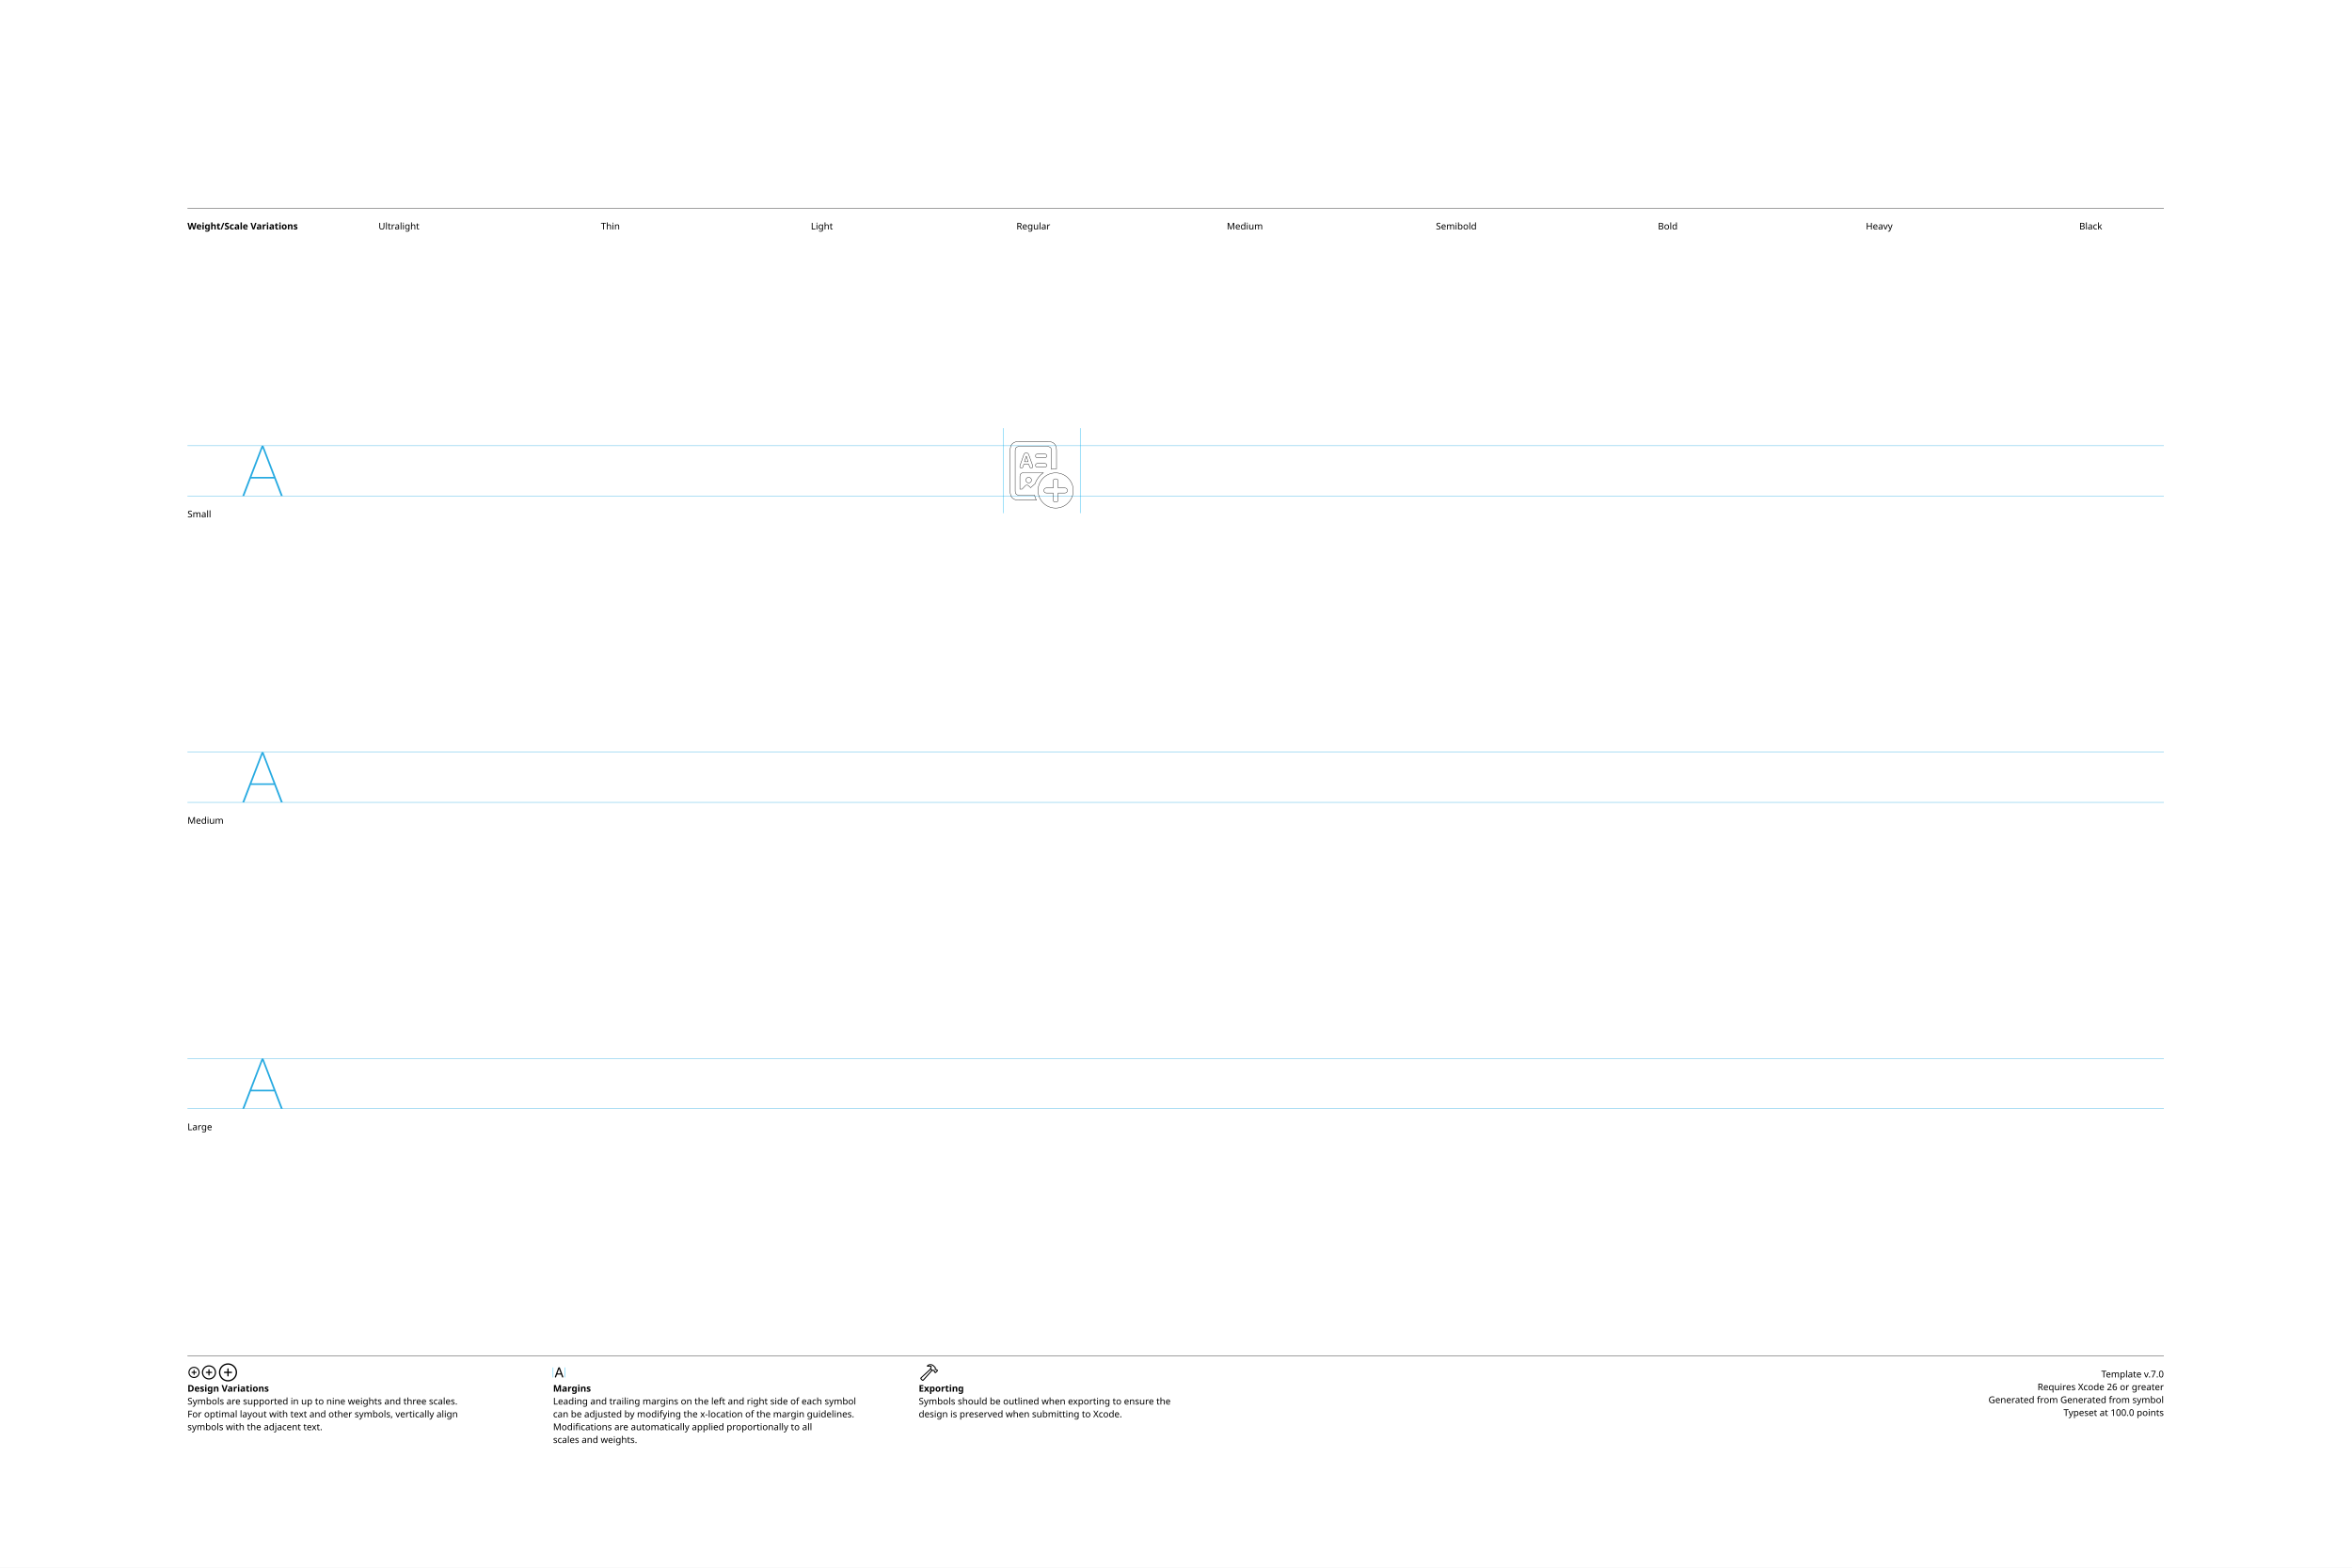
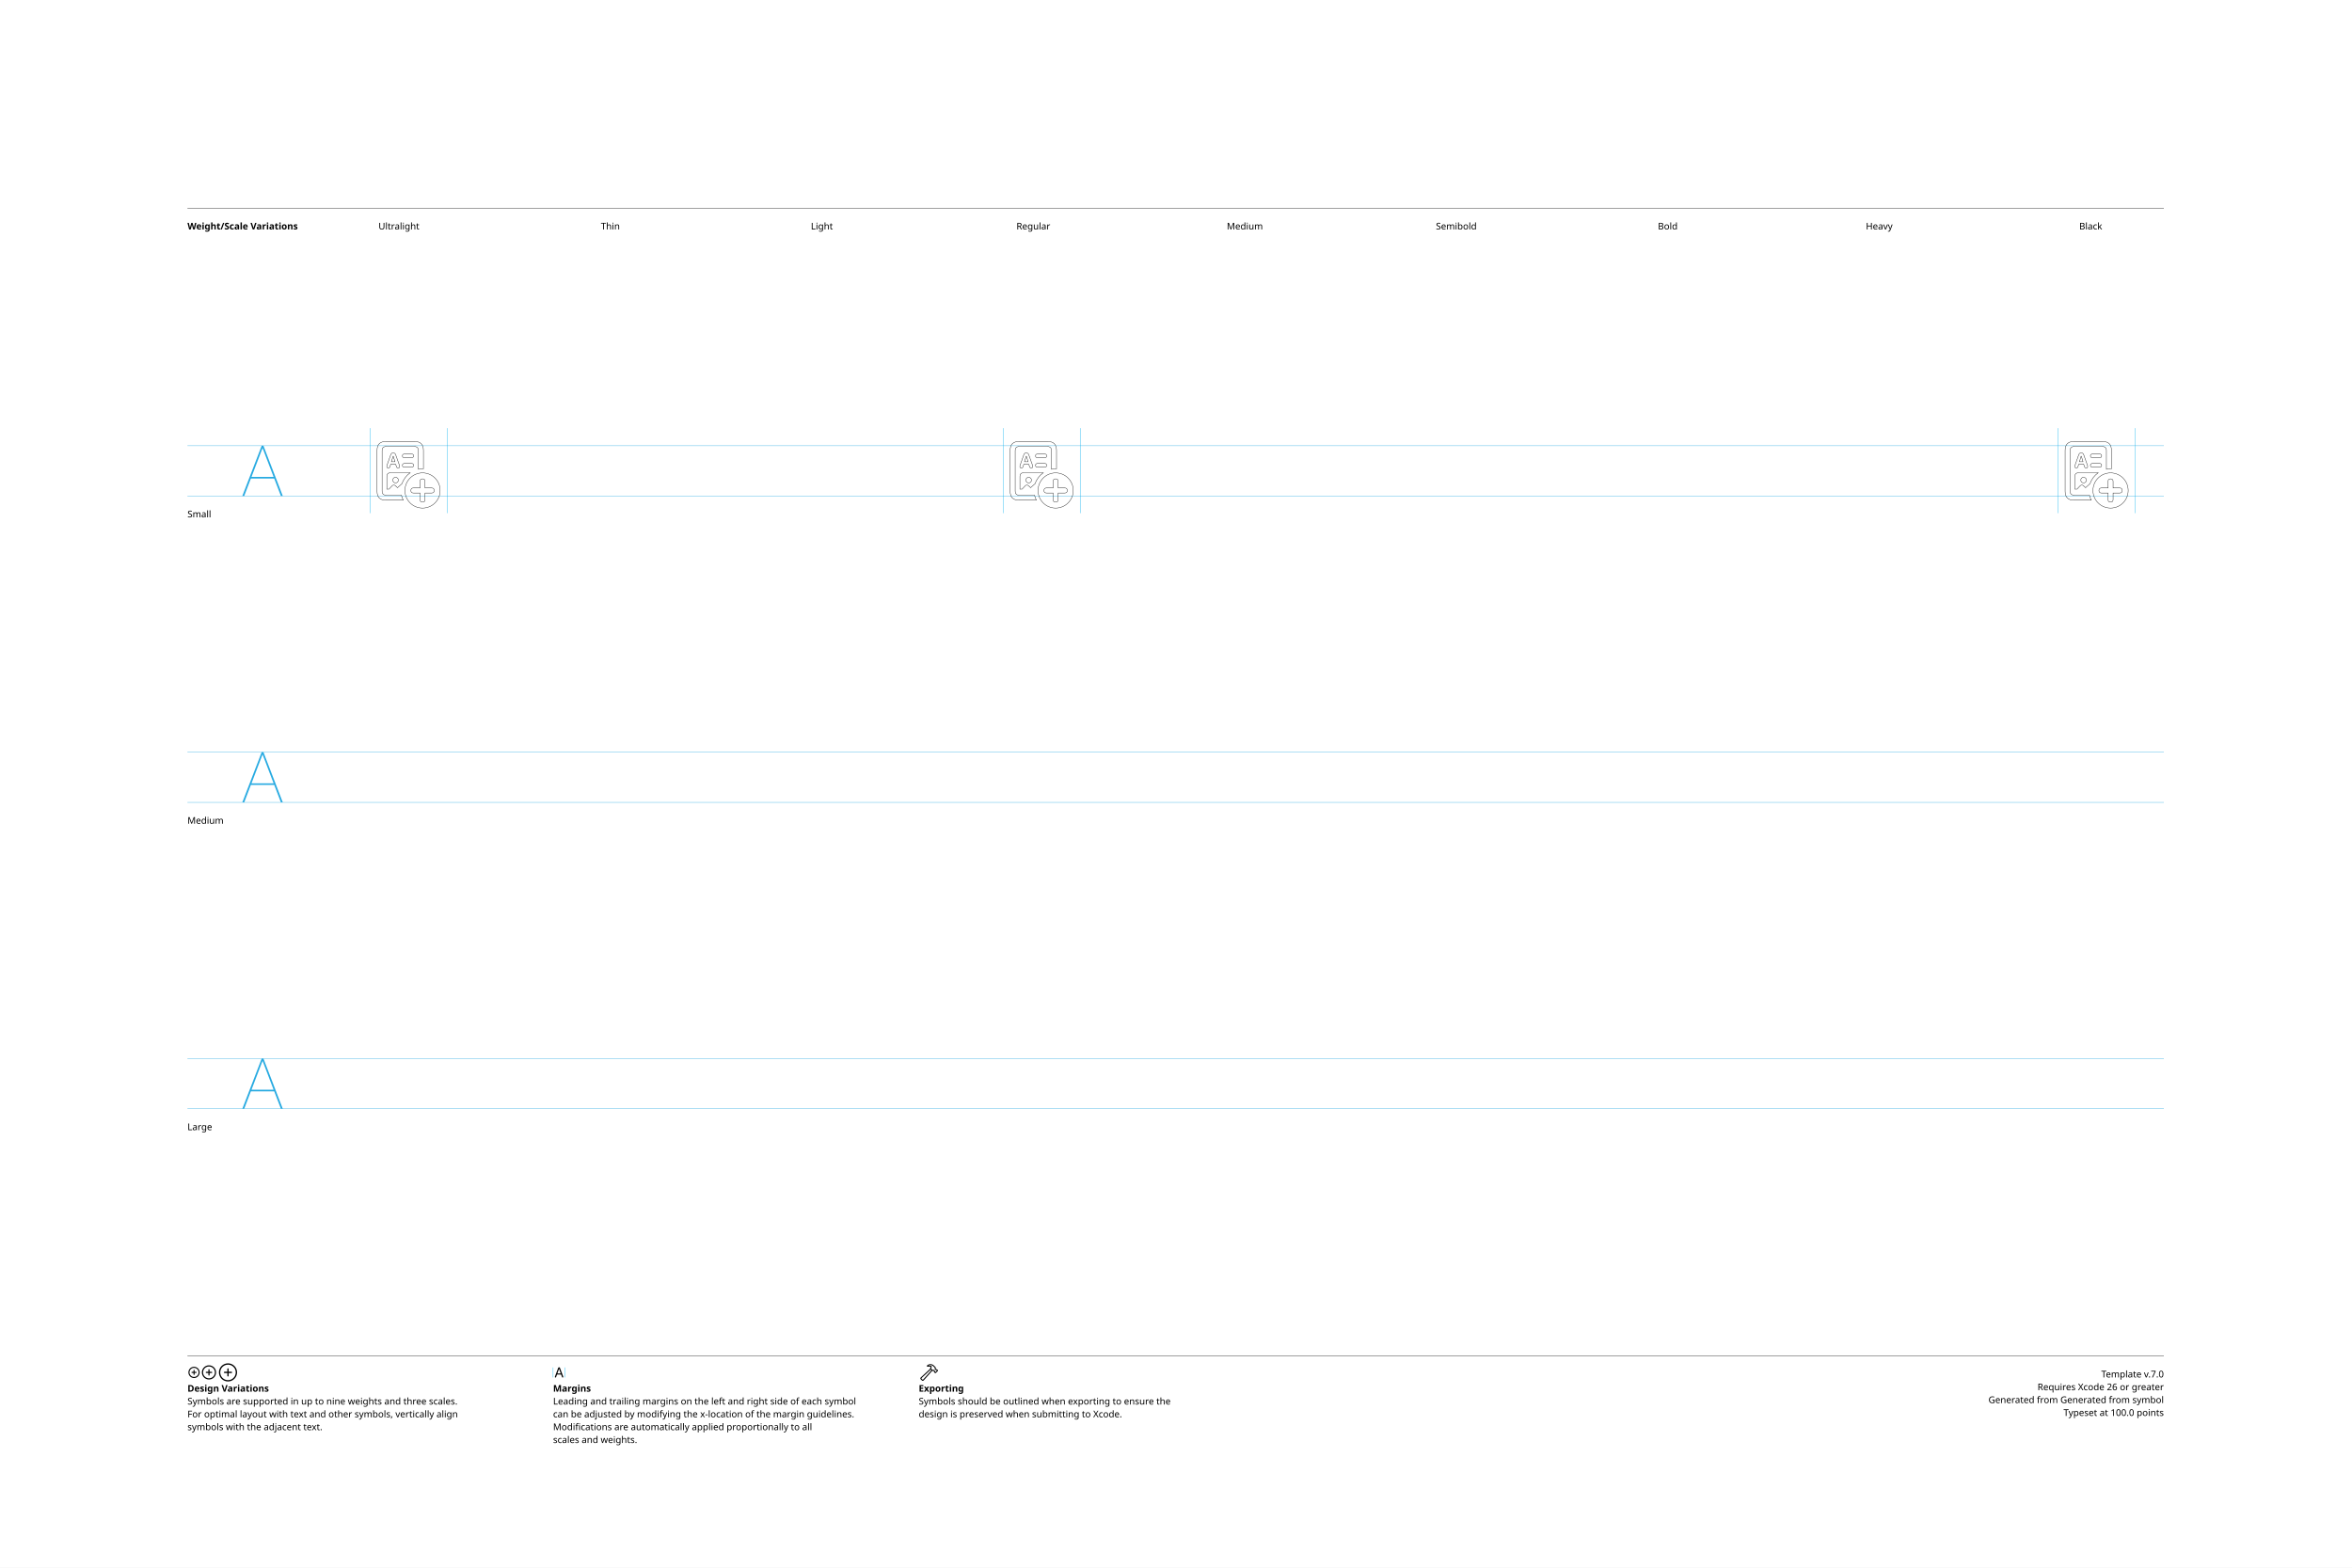
<svg xmlns="http://www.w3.org/2000/svg" version="1.1" viewBox="0 0 3300 2200">
  <style>.SFSymbolsPreviewWireframe {fill:none;opacity:1.0;stroke:black;stroke-width:0.5}
</style>
  <g id="Notes">
    <rect height="2200" id="artboard" style="fill:white;opacity:1" width="3300" x="0" y="0" />
    <line style="fill:none;stroke:black;opacity:1;stroke-width:0.5;" x1="263" x2="3036" y1="292" y2="292" />
    <text style="stroke:none;fill:black;font-family:sans-serif;font-size:13;font-weight:bold;" transform="matrix(1 0 0 1 263 322)">Weight/Scale Variations</text>
    <text style="stroke:none;fill:black;font-family:sans-serif;font-size:13;text-anchor:middle;" transform="matrix(1 0 0 1 559.711 322)">Ultralight</text>
    <text style="stroke:none;fill:black;font-family:sans-serif;font-size:13;text-anchor:middle;" transform="matrix(1 0 0 1 856.422 322)">Thin</text>
    <text style="stroke:none;fill:black;font-family:sans-serif;font-size:13;text-anchor:middle;" transform="matrix(1 0 0 1 1153.13 322)">Light</text>
    <text style="stroke:none;fill:black;font-family:sans-serif;font-size:13;text-anchor:middle;" transform="matrix(1 0 0 1 1449.84 322)">Regular</text>
    <text style="stroke:none;fill:black;font-family:sans-serif;font-size:13;text-anchor:middle;" transform="matrix(1 0 0 1 1746.56 322)">Medium</text>
    <text style="stroke:none;fill:black;font-family:sans-serif;font-size:13;text-anchor:middle;" transform="matrix(1 0 0 1 2043.27 322)">Semibold</text>
    <text style="stroke:none;fill:black;font-family:sans-serif;font-size:13;text-anchor:middle;" transform="matrix(1 0 0 1 2339.98 322)">Bold</text>
    <text style="stroke:none;fill:black;font-family:sans-serif;font-size:13;text-anchor:middle;" transform="matrix(1 0 0 1 2636.69 322)">Heavy</text>
    <text style="stroke:none;fill:black;font-family:sans-serif;font-size:13;text-anchor:middle;" transform="matrix(1 0 0 1 2933.4 322)">Black</text>
    <line style="fill:none;stroke:black;opacity:1;stroke-width:0.5;" x1="263" x2="3036" y1="1903" y2="1903" />
    <g transform="matrix(0.2 0 0 0.2 263 1933)">
      <path d="m46.24 4.15c21.777 0 39.453-17.627 39.453-39.404s-17.676-39.404-39.453-39.404c-21.729 0-39.404 17.627-39.404 39.404s17.676 39.404 39.404 39.404Zm0-7.422c-17.676 0-31.934-14.307-31.934-31.982s14.258-31.982 31.934-31.982 31.982 14.307 31.982 31.982-14.307 31.982-31.982 31.982Zm3.613-17.773v-28.467c0-2.246-1.465-3.76-3.711-3.76-2.148 0-3.613 1.514-3.613 3.76v28.467c0 2.197 1.465 3.711 3.613 3.711 2.246 0 3.711-1.514 3.711-3.711Zm-17.822-10.596h28.418c2.197 0 3.711-1.465 3.711-3.613 0-2.197-1.514-3.711-3.711-3.711h-28.418c-2.246 0-3.76 1.514-3.76 3.711 0 2.148 1.514 3.613 3.76 3.613Z" />
    </g>
    <g transform="matrix(0.2 0 0 0.2 281.506 1933)">
      <path d="m58.545 14.551c27.49 0 49.805-22.314 49.805-49.805s-22.314-49.805-49.805-49.805-49.805 22.314-49.805 49.805 22.314 49.805 49.805 49.805Zm0-8.301c-22.949 0-41.504-18.555-41.504-41.504s18.555-41.504 41.504-41.504 41.504 18.555 41.504 41.504-18.555 41.504-41.504 41.504Zm4.053-23.096v-36.914c0-2.49-1.709-4.199-4.15-4.199-2.393 0-4.053 1.709-4.053 4.199v36.914c0 2.441 1.66 4.15 4.053 4.15 2.441 0 4.15-1.66 4.15-4.15Zm-22.559-14.404h36.963c2.441 0 4.15-1.611 4.15-4.004 0-2.441-1.709-4.15-4.15-4.15h-36.963c-2.49 0-4.15 1.709-4.15 4.15 0 2.393 1.66 4.004 4.15 4.004Z" />
    </g>
    <g transform="matrix(0.2 0 0 0.2 304.924 1933)">
      <path d="m74.853 28.32c35.107 0 63.623-28.467 63.623-63.574s-28.516-63.623-63.623-63.623-63.574 28.516-63.574 63.623 28.467 63.574 63.574 63.574Zm0-9.082c-30.127 0-54.492-24.365-54.492-54.492s24.365-54.492 54.492-54.492 54.492 24.365 54.492 54.492-24.365 54.492-54.492 54.492Zm4.443-30.322v-48.486c0-2.734-1.855-4.639-4.541-4.639-2.588 0-4.443 1.904-4.443 4.639v48.486c0 2.686 1.855 4.59 4.443 4.59 2.686 0 4.541-1.855 4.541-4.59Zm-28.711-19.775h48.486c2.686 0 4.59-1.807 4.59-4.395 0-2.734-1.855-4.59-4.59-4.59h-48.486c-2.734 0-4.59 1.855-4.59 4.59 0 2.588 1.855 4.395 4.59 4.395Z" />
    </g>
    <text style="stroke:none;fill:black;font-family:sans-serif;font-size:13;font-weight:bold;" transform="matrix(1 0 0 1 263 1953)">Design Variations</text>
    <text style="stroke:none;fill:black;font-family:sans-serif;font-size:13;" transform="matrix(1 0 0 1 263 1971)">Symbols are supported in up to nine weights and three scales.</text>
    <text style="stroke:none;fill:black;font-family:sans-serif;font-size:13;" transform="matrix(1 0 0 1 263 1989)">For optimal layout with text and other symbols, vertically align</text>
    <text style="stroke:none;fill:black;font-family:sans-serif;font-size:13;" transform="matrix(1 0 0 1 263 2007)">symbols with the adjacent text.</text>
    <line style="fill:none;stroke:#00AEEF;stroke-width:0.5;opacity:1.0;" x1="776" x2="776" y1="1919" y2="1933" />
    <g transform="matrix(0.2 0 0 0.2 776 1933)">
      <path d="m16.553 0.781c2.588 0 3.857-0.977 4.785-3.711l20.557-57.52h0.244l20.605 57.52c0.928 2.734 2.197 3.711 4.736 3.711 2.588 0 4.248-1.562 4.248-4.004 0-0.83-0.146-1.611-0.537-2.637l-22.9-60.986c-1.123-2.979-3.125-4.492-6.25-4.492-3.027 0-5.078 1.465-6.152 4.443l-22.9 61.084c-0.391 1.025-0.537 1.807-0.537 2.637 0 2.441 1.562 3.955 4.102 3.955Zm10.205-20.947h30.664c2.002 0 3.662-1.66 3.662-3.662 0-2.051-1.66-3.662-3.662-3.662h-30.664c-2.002 0-3.662 1.611-3.662 3.662 0 2.002 1.66 3.662 3.662 3.662Z" />
    </g>
    <line style="fill:none;stroke:#00AEEF;stroke-width:0.5;opacity:1.0;" x1="792.836" x2="792.836" y1="1919" y2="1933" />
    <text style="stroke:none;fill:black;font-family:sans-serif;font-size:13;font-weight:bold;" transform="matrix(1 0 0 1 776 1953)">Margins</text>
    <text style="stroke:none;fill:black;font-family:sans-serif;font-size:13;" transform="matrix(1 0 0 1 776 1971)">Leading and trailing margins on the left and right side of each symbol</text>
    <text style="stroke:none;fill:black;font-family:sans-serif;font-size:13;" transform="matrix(1 0 0 1 776 1989)">can be adjusted by modifying the x-location of the margin guidelines.</text>
    <text style="stroke:none;fill:black;font-family:sans-serif;font-size:13;" transform="matrix(1 0 0 1 776 2007)">Modifications are automatically applied proportionally to all</text>
    <text style="stroke:none;fill:black;font-family:sans-serif;font-size:13;" transform="matrix(1 0 0 1 776 2025)">scales and weights.</text>
    <g transform="matrix(0.2 0 0 0.2 1289 1933)">
      <path d="m14.209 13.135 7.861 7.861c4.297 4.395 9.326 4.102 13.867-1.025l60.693-68.213-4.883-4.883-60.254 67.676c-1.807 1.953-3.467 2.441-5.811 0.098l-5.176-5.127c-2.295-2.295-1.807-3.955 0.195-5.811l67.481-62.158-4.883-4.834-68.066 62.598c-4.98 4.59-5.322 9.473-1.025 13.818Zm44.873-97.461c-2.051 2.002-2.246 4.883-1.074 6.787 1.123 1.807 3.467 3.027 6.592 2.246 5.859-1.66 12.598-2.393 18.896 0.928l-2.686 7.129c-1.611 4.004-0.732 6.885 1.709 9.424l10.254 10.303c2.344 2.393 4.541 2.441 7.08 1.953l4.443-0.732 2.588 2.539-0.195 2.246c-0.098 2.295 0.537 4.297 2.783 6.494l3.369 3.32c2.295 2.295 5.518 2.49 7.812 0.195l12.988-13.037c2.295-2.344 2.148-5.371-0.195-7.666l-3.418-3.418c-2.197-2.197-4.053-3.027-6.348-2.881l-2.344 0.244-2.441-2.441 1.025-4.688c0.635-2.734-0.244-4.98-2.881-7.617l-11.279-11.182c-12.94-12.842-35.596-11.035-46.68-0.146Zm7.08 2.051c8.789-6.396 25.977-5.664 33.691 1.953l12.305 12.207c1.025 1.025 1.221 1.807 0.928 3.32l-1.465 6.641 6.738 6.689 4.395-0.244c1.123-0.049 1.514 0.049 2.344 0.879l2.539 2.49-10.84 10.84-2.49-2.49c-0.83-0.879-0.977-1.221-0.928-2.393l0.293-4.346-6.689-6.738-6.836 1.172c-1.416 0.293-2.051 0.195-3.174-0.879l-8.936-8.887c-1.074-1.025-1.172-1.709-0.488-3.369l4.59-11.475c-6.104-6.348-17.041-7.52-25.586-4.59-0.684 0.244-0.928-0.391-0.391-0.781Z" />
    </g>
    <text style="stroke:none;fill:black;font-family:sans-serif;font-size:13;font-weight:bold;" transform="matrix(1 0 0 1 1289 1953)">Exporting</text>
    <text style="stroke:none;fill:black;font-family:sans-serif;font-size:13;" transform="matrix(1 0 0 1 1289 1971)">Symbols should be outlined when exporting to ensure the</text>
    <text style="stroke:none;fill:black;font-family:sans-serif;font-size:13;" transform="matrix(1 0 0 1 1289 1989)">design is preserved when submitting to Xcode.</text>
    <text id="template-version" style="stroke:none;fill:black;font-family:sans-serif;font-size:13;text-anchor:end;" transform="matrix(1 0 0 1 3036 1933)">Template v.7.0</text>
    <text style="stroke:none;fill:black;font-family:sans-serif;font-size:13;text-anchor:end;" transform="matrix(1 0 0 1 3036 1951)">Requires Xcode 26 or greater</text>
    <text id="descriptive-name" style="stroke:none;fill:black;font-family:sans-serif;font-size:13;text-anchor:end;" transform="matrix(1 0 0 1 3036 1969)">Generated from Generated from symbol</text>
    <text style="stroke:none;fill:black;font-family:sans-serif;font-size:13;text-anchor:end;" transform="matrix(1 0 0 1 3036 1987)">Typeset at 100.0 points</text>
    <text style="stroke:none;fill:black;font-family:sans-serif;font-size:13;" transform="matrix(1 0 0 1 263 726)">Small</text>
    <text style="stroke:none;fill:black;font-family:sans-serif;font-size:13;" transform="matrix(1 0 0 1 263 1156)">Medium</text>
    <text style="stroke:none;fill:black;font-family:sans-serif;font-size:13;" transform="matrix(1 0 0 1 263 1586)">Large</text>
  </g>
  <g id="Guides">
    <g id="H-reference" style="fill:#27AAE1;stroke:none;" transform="matrix(1 0 0 1 339 696)">
      <path d="M0.994 0L3.638 0L29.328-67.132L30.03-67.132L30.03-70.459L28.123-70.459ZM11.688-24.48L46.981-24.48L46.231-26.729L12.438-26.729ZM55.12 0L57.764 0L30.638-70.459L29.433-70.459L29.433-67.132Z" />
    </g>
    <line id="Baseline-S" style="fill:none;stroke:#27AAE1;opacity:1;stroke-width:0.5;" x1="263" x2="3036" y1="696" y2="696" />
    <line id="Capline-S" style="fill:none;stroke:#27AAE1;opacity:1;stroke-width:0.5;" x1="263" x2="3036" y1="625.541" y2="625.541" />
    <g id="H-reference" style="fill:#27AAE1;stroke:none;" transform="matrix(1 0 0 1 339 1126)">
      <path d="M0.994 0L3.638 0L29.328-67.132L30.03-67.132L30.03-70.459L28.123-70.459ZM11.688-24.48L46.981-24.48L46.231-26.729L12.438-26.729ZM55.12 0L57.764 0L30.638-70.459L29.433-70.459L29.433-67.132Z" />
    </g>
    <line id="Baseline-M" style="fill:none;stroke:#27AAE1;opacity:1;stroke-width:0.5;" x1="263" x2="3036" y1="1126" y2="1126" />
    <line id="Capline-M" style="fill:none;stroke:#27AAE1;opacity:1;stroke-width:0.5;" x1="263" x2="3036" y1="1055.54" y2="1055.54" />
    <g id="H-reference" style="fill:#27AAE1;stroke:none;" transform="matrix(1 0 0 1 339 1556)">
      <path d="M0.994 0L3.638 0L29.328-67.132L30.03-67.132L30.03-70.459L28.123-70.459ZM11.688-24.48L46.981-24.48L46.231-26.729L12.438-26.729ZM55.12 0L57.764 0L30.638-70.459L29.433-70.459L29.433-67.132Z" />
    </g>
    <line id="Baseline-L" style="fill:none;stroke:#27AAE1;opacity:1;stroke-width:0.5;" x1="263" x2="3036" y1="1556" y2="1556" />
    <line id="Capline-L" style="fill:none;stroke:#27AAE1;opacity:1;stroke-width:0.5;" x1="263" x2="3036" y1="1485.54" y2="1485.54" />
+     <line id="right-margin-Black-S" style="fill:none;stroke:#00AEEF;stroke-width:0.5;opacity:1.0;" x1="2995.733" x2="2995.733" y1="600.785" y2="720.121" />
+     <line id="left-margin-Black-S" style="fill:none;stroke:#00AEEF;stroke-width:0.5;opacity:1.0;" x1="2887.7" x2="2887.7" y1="600.785" y2="720.121" />
    <line id="right-margin-Regular-S" style="fill:none;stroke:#00AEEF;stroke-width:0.5;opacity:1.0;" x1="1515.593" x2="1515.593" y1="600.785" y2="720.121" />
    <line id="left-margin-Regular-S" style="fill:none;stroke:#00AEEF;stroke-width:0.5;opacity:1.0;" x1="1407.56" x2="1407.56" y1="600.785" y2="720.121" />
+     <line id="right-margin-Ultralight-S" style="fill:none;stroke:#00AEEF;stroke-width:0.5;opacity:1.0;" x1="627.321" x2="627.321" y1="600.785" y2="720.121" />
+     <line id="left-margin-Ultralight-S" style="fill:none;stroke:#00AEEF;stroke-width:0.5;opacity:1.0;" x1="519.288" x2="519.288" y1="600.785" y2="720.121" />
  </g>
  <g id="Symbols">
+     <g id="Black-S" transform="matrix(1 0 0 1 2887.7 696)">
+       <path class="SFSymbolsPreviewWireframe" d="M98.267 -7.675C98.267 5.965 87.21 17.022 73.57 17.022C59.93 17.022 48.873 5.965 48.873 -7.675C48.873 -21.315 59.93 -32.373 73.57 -32.373C87.21 -32.373 98.267 -21.315 98.267 -7.675ZM9.766 -6.543V-63.965C9.766 -72.266 13.818 -76.416 22.021 -76.416H62.5C70.703 -76.416 74.805 -72.266 74.805 -63.965V-37.973C74.395 -37.989 73.983 -37.998 73.57 -37.998C71.57 -37.998 69.616 -37.804 67.725 -37.435V-63.867C67.725 -67.383 65.82 -69.385 62.158 -69.385H22.412C18.701 -69.385 16.797 -67.383 16.797 -63.867V-6.641C16.797 -3.125 18.701 -1.123 22.412 -1.123H43.957C44.501 1.347 45.347 3.704 46.453 5.908H22.021C13.818 5.908 9.766 1.807 9.766 -6.543ZM23.438 -9.57V-27.393C23.438 -30.762 25.342 -32.52 28.613 -32.52H56.006C56.064 -32.52 56.122 -32.519 56.179 -32.518C50.917 -28.827 46.881 -23.508 44.804 -17.291L38.477 -11.621L35.449 -14.404C34.717 -15.039 33.936 -15.283 33.203 -15.283C32.471 -15.283 31.738 -15.039 31.055 -14.404L26.465 -9.57ZM60.727 -11.191Q57.212 -11.191 57.212 -7.675Q57.212 -4.16 60.727 -4.16H70.054V5.167Q70.054 8.683 73.57 8.683Q77.085 8.683 77.085 5.167V-4.16H86.412Q89.928 -4.16 89.928 -7.675Q89.928 -11.191 86.412 -11.191H77.085V-20.518Q77.085 -24.034 73.57 -24.034Q70.054 -24.034 70.054 -20.518V-11.191ZM25.586 -39.209C24.17 -39.209 23.34 -39.99 23.34 -41.357C23.34 -41.699 23.438 -42.236 23.584 -42.822L28.857 -57.666C29.492 -59.57 30.566 -60.449 32.324 -60.449C34.18 -60.449 35.303 -59.57 35.938 -57.666L41.211 -42.822C41.357 -42.188 41.455 -41.699 41.455 -41.357C41.455 -39.99 40.674 -39.209 39.209 -39.209C38.086 -39.209 37.305 -39.844 36.963 -41.309L35.791 -44.531H28.955L27.832 -41.309C27.49 -39.795 26.758 -39.209 25.586 -39.209ZM47.949 -40.332C46.387 -40.332 45.264 -41.504 45.264 -43.018C45.264 -44.482 46.387 -45.605 47.949 -45.605H58.447C59.961 -45.605 61.084 -44.482 61.084 -43.018C61.084 -41.504 59.961 -40.332 58.447 -40.332ZM47.949 -53.613C46.387 -53.613 45.264 -54.785 45.264 -56.299C45.264 -57.764 46.387 -58.887 47.949 -58.887H58.447C59.961 -58.887 61.084 -57.764 61.084 -56.299C61.084 -54.785 59.961 -53.613 58.447 -53.613ZM35.742 -18.31C37.891 -18.31 39.697 -20.117 39.697 -22.266C39.697 -24.463 37.891 -26.123 35.742 -26.221C33.545 -26.318 31.787 -24.463 31.787 -22.266C31.787 -20.117 33.545 -18.31 35.742 -18.31ZM29.883 -47.998H34.912L32.52 -55.762H32.227Z" />
+     </g>
    <g id="Regular-S" transform="matrix(1 0 0 1 1407.56 696)">
+       <path class="SFSymbolsPreviewWireframe" d="M98.267 -7.675C98.267 5.965 87.21 17.022 73.57 17.022C59.93 17.022 48.873 5.965 48.873 -7.675C48.873 -21.315 59.93 -32.373 73.57 -32.373C87.21 -32.373 98.267 -21.315 98.267 -7.675ZM9.766 -6.543V-63.965C9.766 -72.266 13.818 -76.416 22.021 -76.416H62.5C70.703 -76.416 74.805 -72.266 74.805 -63.965V-37.973C74.395 -37.989 73.983 -37.998 73.57 -37.998C71.57 -37.998 69.616 -37.804 67.725 -37.435V-63.867C67.725 -67.383 65.82 -69.385 62.158 -69.385H22.412C18.701 -69.385 16.797 -67.383 16.797 -63.867V-6.641C16.797 -3.125 18.701 -1.123 22.412 -1.123H43.957C44.501 1.347 45.347 3.704 46.453 5.908H22.021C13.818 5.908 9.766 1.807 9.766 -6.543ZM23.438 -9.57V-27.393C23.438 -30.762 25.342 -32.52 28.613 -32.52H56.006C56.064 -32.52 56.122 -32.519 56.179 -32.518C50.917 -28.827 46.881 -23.508 44.804 -17.291L38.477 -11.621L35.449 -14.404C34.717 -15.039 33.936 -15.283 33.203 -15.283C32.471 -15.283 31.738 -15.039 31.055 -14.404L26.465 -9.57ZM60.727 -11.191Q57.212 -11.191 57.212 -7.675Q57.212 -4.16 60.727 -4.16H70.054V5.167Q70.054 8.683 73.57 8.683Q77.085 8.683 77.085 5.167V-4.16H86.412Q89.928 -4.16 89.928 -7.675Q89.928 -11.191 86.412 -11.191H77.085V-20.518Q77.085 -24.034 73.57 -24.034Q70.054 -24.034 70.054 -20.518V-11.191ZM25.586 -39.209C24.17 -39.209 23.34 -39.99 23.34 -41.357C23.34 -41.699 23.438 -42.236 23.584 -42.822L28.857 -57.666C29.492 -59.57 30.566 -60.449 32.324 -60.449C34.18 -60.449 35.303 -59.57 35.938 -57.666L41.211 -42.822C41.357 -42.188 41.455 -41.699 41.455 -41.357C41.455 -39.99 40.674 -39.209 39.209 -39.209C38.086 -39.209 37.305 -39.844 36.963 -41.309L35.791 -44.531H28.955L27.832 -41.309C27.49 -39.795 26.758 -39.209 25.586 -39.209ZM47.949 -40.332C46.387 -40.332 45.264 -41.504 45.264 -43.018C45.264 -44.482 46.387 -45.605 47.949 -45.605H58.447C59.961 -45.605 61.084 -44.482 61.084 -43.018C61.084 -41.504 59.961 -40.332 58.447 -40.332ZM47.949 -53.613C46.387 -53.613 45.264 -54.785 45.264 -56.299C45.264 -57.764 46.387 -58.887 47.949 -58.887H58.447C59.961 -58.887 61.084 -57.764 61.084 -56.299C61.084 -54.785 59.961 -53.613 58.447 -53.613ZM35.742 -18.31C37.891 -18.31 39.697 -20.117 39.697 -22.266C39.697 -24.463 37.891 -26.123 35.742 -26.221C33.545 -26.318 31.787 -24.463 31.787 -22.266C31.787 -20.117 33.545 -18.31 35.742 -18.31ZM29.883 -47.998H34.912L32.52 -55.762H32.227Z" />
+     </g>
+     <g id="Ultralight-S" transform="matrix(1 0 0 1 519.288 696)">
      <path class="SFSymbolsPreviewWireframe" d="M98.267 -7.675C98.267 5.965 87.21 17.022 73.57 17.022C59.93 17.022 48.873 5.965 48.873 -7.675C48.873 -21.315 59.93 -32.373 73.57 -32.373C87.21 -32.373 98.267 -21.315 98.267 -7.675ZM9.766 -6.543V-63.965C9.766 -72.266 13.818 -76.416 22.021 -76.416H62.5C70.703 -76.416 74.805 -72.266 74.805 -63.965V-37.973C74.395 -37.989 73.983 -37.998 73.57 -37.998C71.57 -37.998 69.616 -37.804 67.725 -37.435V-63.867C67.725 -67.383 65.82 -69.385 62.158 -69.385H22.412C18.701 -69.385 16.797 -67.383 16.797 -63.867V-6.641C16.797 -3.125 18.701 -1.123 22.412 -1.123H43.957C44.501 1.347 45.347 3.704 46.453 5.908H22.021C13.818 5.908 9.766 1.807 9.766 -6.543ZM23.438 -9.57V-27.393C23.438 -30.762 25.342 -32.52 28.613 -32.52H56.006C56.064 -32.52 56.122 -32.519 56.179 -32.518C50.917 -28.827 46.881 -23.508 44.804 -17.291L38.477 -11.621L35.449 -14.404C34.717 -15.039 33.936 -15.283 33.203 -15.283C32.471 -15.283 31.738 -15.039 31.055 -14.404L26.465 -9.57ZM60.727 -11.191Q57.212 -11.191 57.212 -7.675Q57.212 -4.16 60.727 -4.16H70.054V5.167Q70.054 8.683 73.57 8.683Q77.085 8.683 77.085 5.167V-4.16H86.412Q89.928 -4.16 89.928 -7.675Q89.928 -11.191 86.412 -11.191H77.085V-20.518Q77.085 -24.034 73.57 -24.034Q70.054 -24.034 70.054 -20.518V-11.191ZM25.586 -39.209C24.17 -39.209 23.34 -39.99 23.34 -41.357C23.34 -41.699 23.438 -42.236 23.584 -42.822L28.857 -57.666C29.492 -59.57 30.566 -60.449 32.324 -60.449C34.18 -60.449 35.303 -59.57 35.938 -57.666L41.211 -42.822C41.357 -42.188 41.455 -41.699 41.455 -41.357C41.455 -39.99 40.674 -39.209 39.209 -39.209C38.086 -39.209 37.305 -39.844 36.963 -41.309L35.791 -44.531H28.955L27.832 -41.309C27.49 -39.795 26.758 -39.209 25.586 -39.209ZM47.949 -40.332C46.387 -40.332 45.264 -41.504 45.264 -43.018C45.264 -44.482 46.387 -45.605 47.949 -45.605H58.447C59.961 -45.605 61.084 -44.482 61.084 -43.018C61.084 -41.504 59.961 -40.332 58.447 -40.332ZM47.949 -53.613C46.387 -53.613 45.264 -54.785 45.264 -56.299C45.264 -57.764 46.387 -58.887 47.949 -58.887H58.447C59.961 -58.887 61.084 -57.764 61.084 -56.299C61.084 -54.785 59.961 -53.613 58.447 -53.613ZM35.742 -18.31C37.891 -18.31 39.697 -20.117 39.697 -22.266C39.697 -24.463 37.891 -26.123 35.742 -26.221C33.545 -26.318 31.787 -24.463 31.787 -22.266C31.787 -20.117 33.545 -18.31 35.742 -18.31ZM29.883 -47.998H34.912L32.52 -55.762H32.227Z" />
    </g>
  </g>
</svg>
